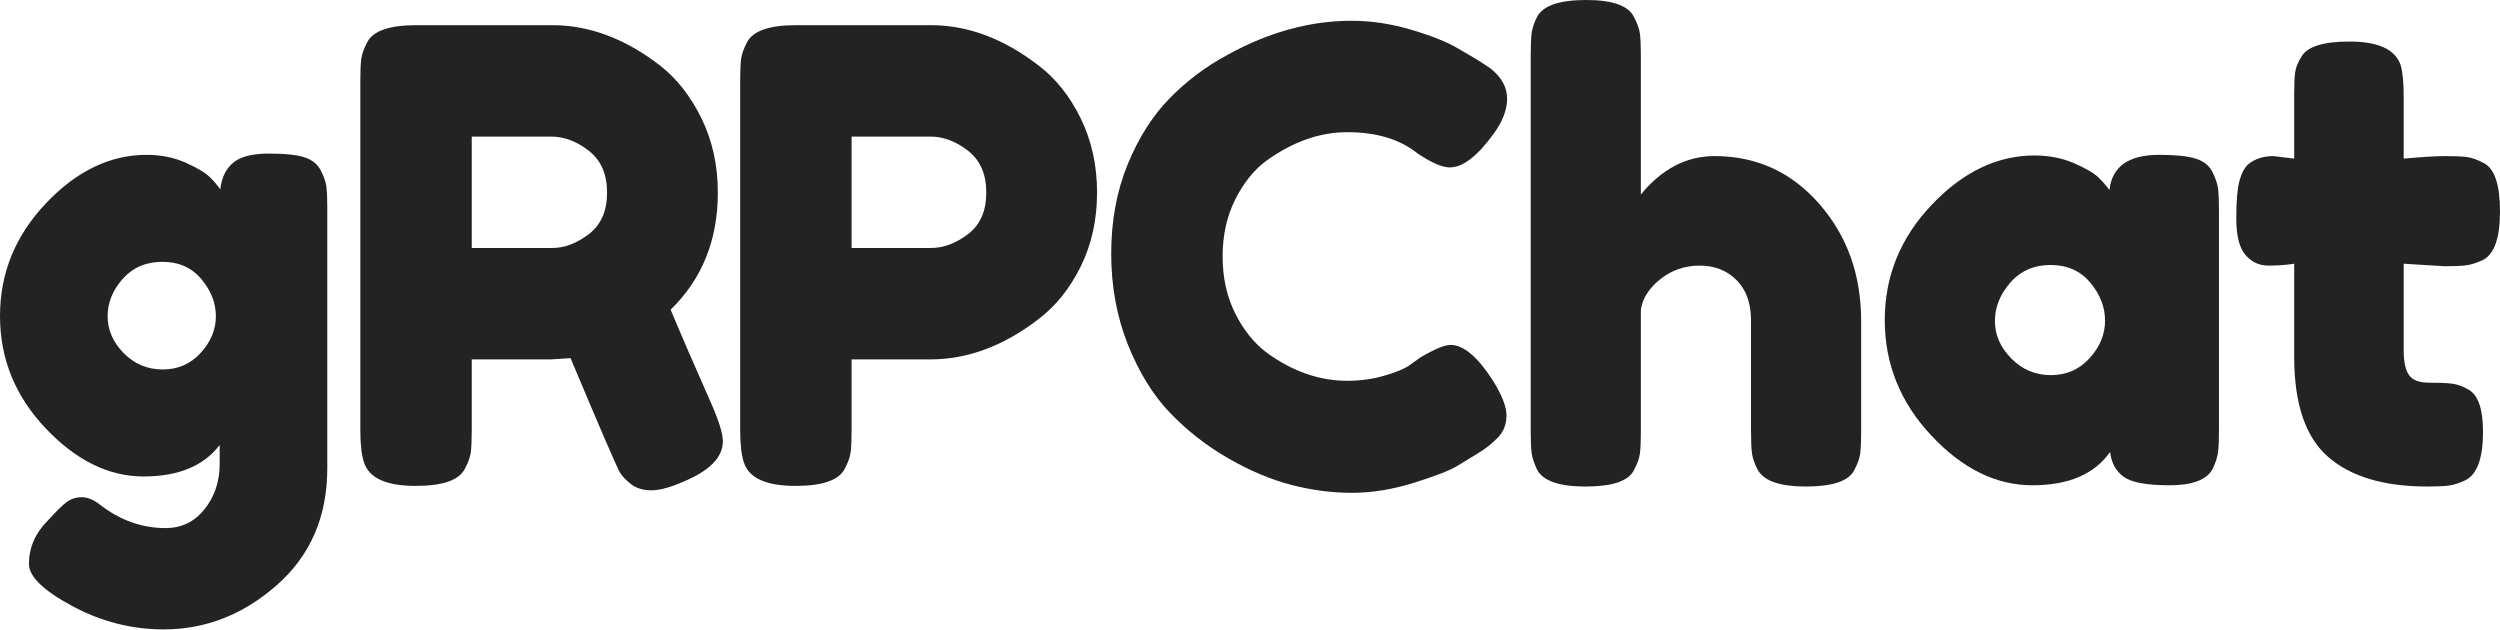
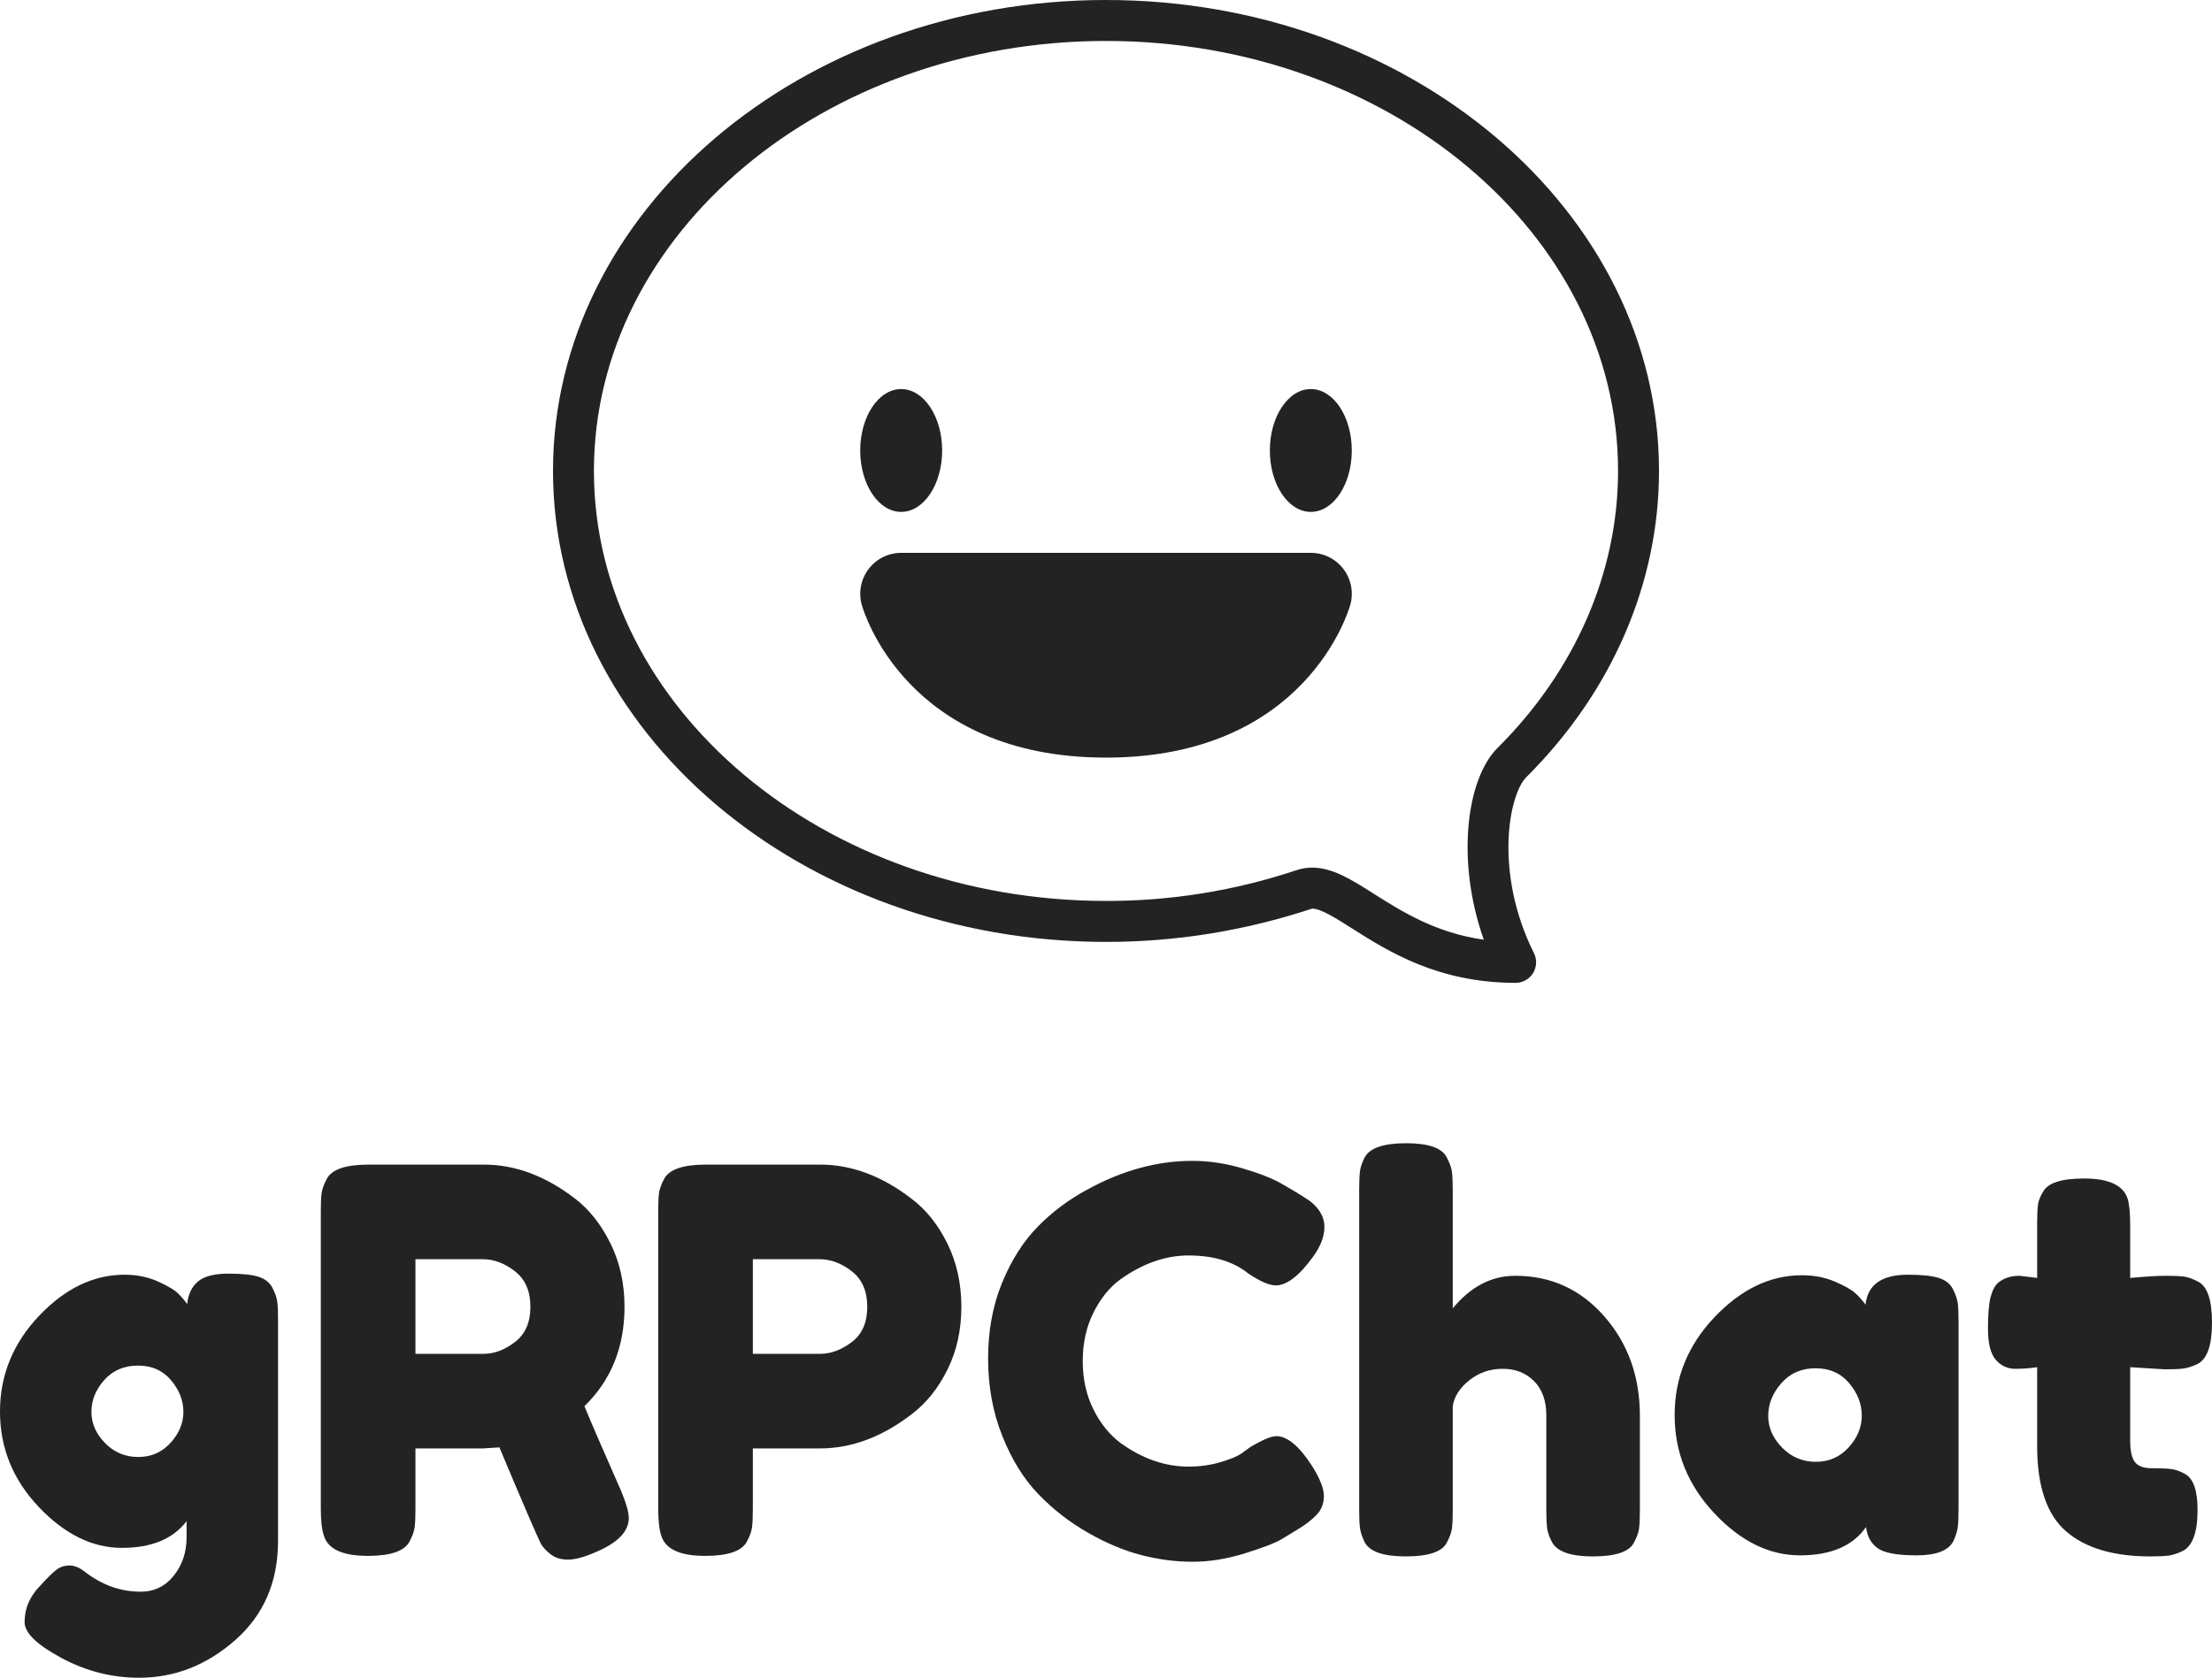
- <svg xmlns="http://www.w3.org/2000/svg" viewBox="-198.6 0 397.2 100" version="1.1" class="jsx-2263963463 artboard-inner" style="width: 480px; height: 120.846px; max-height: 100%;">
-   <g transform="translate(-201.1 77.3) scale(1.388889)" fill="#232323">
+ <svg xmlns="http://www.w3.org/2000/svg" viewBox="-206.85 -213.87 413.7 313.87" version="1.1" class="jsx-2263963463 artboard-inner" style="width: 253.068px; height: 192px; max-height: 100%;">
+   <g transform="translate(-209.35 77.3) scale(1.388889)" fill="#232323">
    <g id="line1">
      <path d="M26.928-4.752L26.928-2.592C26.928-0.576 26.352 1.152 25.200 2.592C24.048 4.032 22.560 4.752 20.736 4.752C18.048 4.752 15.552 3.864 13.248 2.088C12.528 1.512 11.832 1.224 11.160 1.224C10.488 1.224 9.900 1.416 9.396 1.800C8.892 2.184 8.184 2.880 7.272 3.888C5.832 5.328 5.112 6.984 5.112 8.856C5.112 10.296 6.768 11.904 10.080 13.680C13.392 15.456 16.872 16.344 20.520 16.344C25.320 16.344 29.640 14.652 33.480 11.268C37.320 7.884 39.240 3.432 39.240-2.088L39.240-31.896C39.240-33.000 39.204-33.816 39.132-34.344C39.060-34.872 38.844-35.484 38.484-36.180C38.124-36.876 37.512-37.368 36.648-37.656C35.784-37.944 34.416-38.088 32.544-38.088C30.672-38.088 29.316-37.740 28.476-37.044C27.636-36.348 27.144-35.328 27.000-33.984C26.712-34.416 26.316-34.884 25.812-35.388C25.308-35.892 24.384-36.444 23.040-37.044C21.696-37.644 20.208-37.944 18.576-37.944C14.400-37.944 10.560-36.096 7.056-32.400C3.552-28.704 1.800-24.408 1.800-19.512C1.800-14.616 3.540-10.332 7.020-6.660C10.500-2.988 14.232-1.152 18.216-1.152C22.200-1.152 25.104-2.352 26.928-4.752ZM15.948-15.264C14.724-16.512 14.112-17.916 14.112-19.476C14.112-21.036 14.688-22.464 15.840-23.760C16.992-25.056 18.504-25.704 20.376-25.704C22.248-25.704 23.736-25.044 24.840-23.724C25.944-22.404 26.496-20.988 26.496-19.476C26.496-17.964 25.920-16.572 24.768-15.300C23.616-14.028 22.164-13.392 20.412-13.392C18.660-13.392 17.172-14.016 15.948-15.264Z" />
-       <path d="M83.412-8.928C81.204-13.920 79.572-17.688 78.516-20.232C82.116-23.736 83.916-28.200 83.916-33.624C83.916-36.744 83.292-39.576 82.044-42.120C80.796-44.664 79.212-46.680 77.292-48.168C73.308-51.240 69.204-52.776 64.980-52.776L49.428-52.776C46.356-52.776 44.484-52.128 43.812-50.832C43.428-50.112 43.200-49.476 43.128-48.924C43.056-48.372 43.020-47.544 43.020-46.440L43.020-6.480C43.020-4.800 43.164-3.552 43.452-2.736C44.028-0.960 45.996-0.072 49.356-0.072C52.428-0.072 54.300-0.720 54.972-2.016C55.356-2.736 55.584-3.372 55.656-3.924C55.728-4.476 55.764-5.304 55.764-6.408L55.764-14.544L64.836-14.544L67.068-14.688C70.332-6.912 72.204-2.568 72.684-1.656C72.972-1.176 73.416-0.708 74.016-0.252C74.616 0.204 75.384 0.432 76.320 0.432C77.256 0.432 78.492 0.096 80.028-0.576C83.004-1.824 84.492-3.360 84.492-5.184C84.492-5.952 84.132-7.200 83.412-8.928ZM55.764-27.288L55.764-40.032L64.836-40.032C66.324-40.032 67.764-39.492 69.156-38.412C70.548-37.332 71.244-35.736 71.244-33.624C71.244-31.512 70.548-29.928 69.156-28.872C67.764-27.816 66.372-27.288 64.980-27.288Z" />
-       <path d="M127.296-33.624C127.296-36.744 126.672-39.576 125.424-42.120C124.176-44.664 122.568-46.680 120.600-48.168C116.616-51.240 112.512-52.776 108.288-52.776L92.880-52.776C89.808-52.776 87.936-52.128 87.264-50.832C86.880-50.112 86.652-49.476 86.580-48.924C86.508-48.372 86.472-47.544 86.472-46.440L86.472-6.480C86.472-4.800 86.616-3.552 86.904-2.736C87.480-0.960 89.448-0.072 92.808-0.072C95.880-0.072 97.752-0.720 98.424-2.016C98.808-2.736 99.036-3.372 99.108-3.924C99.180-4.476 99.216-5.304 99.216-6.408L99.216-14.544L108.216-14.544C112.488-14.544 116.616-16.080 120.600-19.152C122.568-20.640 124.176-22.644 125.424-25.164C126.672-27.684 127.296-30.504 127.296-33.624ZM112.536-28.872C111.144-27.816 109.728-27.288 108.288-27.288L99.216-27.288L99.216-40.032L108.216-40.032C109.704-40.032 111.144-39.492 112.536-38.412C113.928-37.332 114.624-35.736 114.624-33.624C114.624-31.512 113.928-29.928 112.536-28.872Z" />
-       <path d="M162.972-13.824C162.396-13.440 161.448-13.056 160.128-12.672C158.808-12.288 157.404-12.096 155.916-12.096C152.748-12.096 149.700-13.152 146.772-15.264C145.284-16.368 144.060-17.880 143.100-19.800C142.140-21.720 141.660-23.892 141.660-26.316C141.660-28.740 142.140-30.912 143.100-32.832C144.060-34.752 145.260-36.240 146.700-37.296C149.724-39.456 152.796-40.536 155.916-40.536C159.276-40.536 161.964-39.720 163.980-38.088C165.564-37.032 166.788-36.504 167.652-36.504C169.140-36.504 170.820-37.800 172.692-40.392C173.700-41.784 174.204-43.116 174.204-44.388C174.204-45.660 173.580-46.800 172.332-47.808C171.852-48.144 171.180-48.576 170.316-49.104L168.588-50.112C167.388-50.832 165.624-51.540 163.296-52.236C160.968-52.932 158.676-53.280 156.420-53.280C151.668-53.280 146.940-51.984 142.236-49.392C139.740-48.048 137.520-46.380 135.576-44.388C133.632-42.396 132.036-39.876 130.788-36.828C129.540-33.780 128.916-30.384 128.916-26.640C128.916-22.896 129.552-19.428 130.824-16.236C132.096-13.044 133.716-10.428 135.684-8.388C137.652-6.348 139.872-4.620 142.344-3.204C144.816-1.788 147.216-0.780 149.544-0.180C151.872 0.420 154.176 0.720 156.456 0.720C158.736 0.720 161.100 0.336 163.548-0.432C165.996-1.200 167.616-1.824 168.408-2.304C169.200-2.784 170.028-3.288 170.892-3.816C171.756-4.344 172.512-4.944 173.160-5.616C173.808-6.288 174.132-7.128 174.132-8.136C174.132-9.144 173.604-10.488 172.548-12.168C170.820-14.856 169.212-16.200 167.724-16.200C167.052-16.200 165.900-15.720 164.268-14.760Z" />
-       <path d="M197.928-37.800C194.712-37.800 191.904-36.336 189.504-33.408L189.504-49.320C189.504-50.424 189.468-51.252 189.396-51.804C189.324-52.356 189.096-52.992 188.712-53.712C188.088-55.008 186.264-55.656 183.240-55.656C180.168-55.656 178.296-55.008 177.624-53.712C177.288-53.040 177.084-52.428 177.012-51.876C176.940-51.324 176.904-50.496 176.904-49.392L176.904-6.336C176.904-5.184 176.940-4.344 177.012-3.816C177.084-3.288 177.288-2.664 177.624-1.944C178.296-0.648 180.144 0 183.168 0C186.240 0 188.088-0.624 188.712-1.872C189.096-2.592 189.324-3.228 189.396-3.780C189.468-4.332 189.504-5.160 189.504-6.264L189.504-20.232C189.696-21.528 190.440-22.692 191.736-23.724C193.032-24.756 194.532-25.272 196.236-25.272C197.940-25.272 199.344-24.720 200.448-23.616C201.552-22.512 202.104-20.976 202.104-19.008L202.104-6.408C202.104-5.256 202.140-4.392 202.212-3.816C202.284-3.240 202.512-2.592 202.896-1.872C203.616-0.624 205.440 0 208.368 0C211.440 0 213.288-0.624 213.912-1.872C214.296-2.592 214.524-3.228 214.596-3.780C214.668-4.332 214.704-5.160 214.704-6.264L214.704-18.936C214.704-24.216 213.108-28.680 209.916-32.328C206.724-35.976 202.728-37.800 197.928-37.800Z" />
-       <path d="M243.108-33.912C242.772-34.392 242.340-34.884 241.812-35.388C241.284-35.892 240.348-36.432 239.004-37.008C237.660-37.584 236.172-37.872 234.540-37.872C230.268-37.872 226.344-35.988 222.768-32.220C219.192-28.452 217.404-24.060 217.404-19.044C217.404-14.028 219.180-9.624 222.732-5.832C226.284-2.040 230.136-0.144 234.288-0.144C238.440-0.144 241.404-1.416 243.180-3.960C243.324-2.712 243.840-1.764 244.728-1.116C245.616-0.468 247.368-0.144 249.984-0.144C252.600-0.144 254.244-0.768 254.916-2.016C255.252-2.736 255.456-3.372 255.528-3.924C255.600-4.476 255.636-5.304 255.636-6.408L255.636-31.608C255.636-32.712 255.600-33.540 255.528-34.092C255.456-34.644 255.240-35.280 254.880-36.000C254.520-36.720 253.884-37.224 252.972-37.512C252.060-37.800 250.668-37.944 248.796-37.944C245.292-37.944 243.396-36.600 243.108-33.912ZM231.876-14.652C230.628-15.924 230.004-17.352 230.004-18.936C230.004-20.520 230.592-21.984 231.768-23.328C232.944-24.672 234.480-25.344 236.376-25.344C238.272-25.344 239.784-24.672 240.912-23.328C242.040-21.984 242.604-20.532 242.604-18.972C242.604-17.412 242.016-15.984 240.840-14.688C239.664-13.392 238.188-12.744 236.412-12.744C234.636-12.744 233.124-13.380 231.876-14.652Z" />
-       <path d="M281.448-25.200C282.552-25.200 283.380-25.236 283.932-25.308C284.484-25.380 285.120-25.584 285.840-25.920C287.136-26.592 287.784-28.440 287.784-31.464C287.784-34.536 287.160-36.384 285.912-37.008C285.192-37.392 284.556-37.620 284.004-37.692C283.452-37.764 282.636-37.800 281.556-37.800C280.476-37.800 278.880-37.704 276.768-37.512L276.768-44.568C276.768-46.248 276.648-47.472 276.408-48.240C275.784-50.016 273.840-50.904 270.576-50.904C267.504-50.904 265.656-50.304 265.032-49.104C264.648-48.480 264.420-47.904 264.348-47.376C264.276-46.848 264.240-46.032 264.240-44.928L264.240-37.512L261.864-37.800C260.712-37.800 259.752-37.488 258.984-36.864C258.552-36.480 258.216-35.844 257.976-34.956C257.736-34.068 257.616-32.640 257.616-30.672C257.616-28.704 257.964-27.312 258.660-26.496C259.356-25.680 260.232-25.272 261.288-25.272C262.344-25.272 263.328-25.344 264.240-25.488L264.240-14.832C264.240-9.456 265.536-5.640 268.128-3.384C270.720-1.128 274.512 0 279.504 0C280.560 0 281.364-0.036 281.916-0.108C282.468-0.180 283.104-0.384 283.824-0.720C285.168-1.392 285.840-3.240 285.840-6.264C285.840-8.856 285.288-10.464 284.184-11.088C283.512-11.472 282.876-11.700 282.276-11.772C281.676-11.844 280.812-11.880 279.684-11.880C278.556-11.880 277.788-12.168 277.380-12.744C276.972-13.320 276.768-14.256 276.768-15.552L276.768-25.488Z" />
+       <path d="M85.392-8.928C83.184-13.920 81.552-17.688 80.496-20.232C84.096-23.736 85.896-28.200 85.896-33.624C85.896-36.744 85.272-39.576 84.024-42.120C82.776-44.664 81.192-46.680 79.272-48.168C75.288-51.240 71.184-52.776 66.960-52.776L51.408-52.776C48.336-52.776 46.464-52.128 45.792-50.832C45.408-50.112 45.180-49.476 45.108-48.924C45.036-48.372 45.000-47.544 45.000-46.440L45.000-6.480C45.000-4.800 45.144-3.552 45.432-2.736C46.008-0.960 47.976-0.072 51.336-0.072C54.408-0.072 56.280-0.720 56.952-2.016C57.336-2.736 57.564-3.372 57.636-3.924C57.708-4.476 57.744-5.304 57.744-6.408L57.744-14.544L66.816-14.544L69.048-14.688C72.312-6.912 74.184-2.568 74.664-1.656C74.952-1.176 75.396-0.708 75.996-0.252C76.596 0.204 77.364 0.432 78.300 0.432C79.236 0.432 80.472 0.096 82.008-0.576C84.984-1.824 86.472-3.360 86.472-5.184C86.472-5.952 86.112-7.200 85.392-8.928ZM57.744-27.288L57.744-40.032L66.816-40.032C68.304-40.032 69.744-39.492 71.136-38.412C72.528-37.332 73.224-35.736 73.224-33.624C73.224-31.512 72.528-29.928 71.136-28.872C69.744-27.816 68.352-27.288 66.960-27.288Z" />
+       <path d="M131.256-33.624C131.256-36.744 130.632-39.576 129.384-42.120C128.136-44.664 126.528-46.680 124.560-48.168C120.576-51.240 116.472-52.776 112.248-52.776L96.840-52.776C93.768-52.776 91.896-52.128 91.224-50.832C90.840-50.112 90.612-49.476 90.540-48.924C90.468-48.372 90.432-47.544 90.432-46.440L90.432-6.480C90.432-4.800 90.576-3.552 90.864-2.736C91.440-0.960 93.408-0.072 96.768-0.072C99.840-0.072 101.712-0.720 102.384-2.016C102.768-2.736 102.996-3.372 103.068-3.924C103.140-4.476 103.176-5.304 103.176-6.408L103.176-14.544L112.176-14.544C116.448-14.544 120.576-16.080 124.560-19.152C126.528-20.640 128.136-22.644 129.384-25.164C130.632-27.684 131.256-30.504 131.256-33.624ZM116.496-28.872C115.104-27.816 113.688-27.288 112.248-27.288L103.176-27.288L103.176-40.032L112.176-40.032C113.664-40.032 115.104-39.492 116.496-38.412C117.888-37.332 118.584-35.736 118.584-33.624C118.584-31.512 117.888-29.928 116.496-28.872Z" />
+       <path d="M168.912-13.824C168.336-13.440 167.388-13.056 166.068-12.672C164.748-12.288 163.344-12.096 161.856-12.096C158.688-12.096 155.640-13.152 152.712-15.264C151.224-16.368 150.000-17.880 149.040-19.800C148.080-21.720 147.600-23.892 147.600-26.316C147.600-28.740 148.080-30.912 149.040-32.832C150.000-34.752 151.200-36.240 152.640-37.296C155.664-39.456 158.736-40.536 161.856-40.536C165.216-40.536 167.904-39.720 169.920-38.088C171.504-37.032 172.728-36.504 173.592-36.504C175.080-36.504 176.760-37.800 178.632-40.392C179.640-41.784 180.144-43.116 180.144-44.388C180.144-45.660 179.520-46.800 178.272-47.808C177.792-48.144 177.120-48.576 176.256-49.104L174.528-50.112C173.328-50.832 171.564-51.540 169.236-52.236C166.908-52.932 164.616-53.280 162.360-53.280C157.608-53.280 152.880-51.984 148.176-49.392C145.680-48.048 143.460-46.380 141.516-44.388C139.572-42.396 137.976-39.876 136.728-36.828C135.480-33.780 134.856-30.384 134.856-26.640C134.856-22.896 135.492-19.428 136.764-16.236C138.036-13.044 139.656-10.428 141.624-8.388C143.592-6.348 145.812-4.620 148.284-3.204C150.756-1.788 153.156-0.780 155.484-0.180C157.812 0.420 160.116 0.720 162.396 0.720C164.676 0.720 167.040 0.336 169.488-0.432C171.936-1.200 173.556-1.824 174.348-2.304C175.140-2.784 175.968-3.288 176.832-3.816C177.696-4.344 178.452-4.944 179.100-5.616C179.748-6.288 180.072-7.128 180.072-8.136C180.072-9.144 179.544-10.488 178.488-12.168C176.760-14.856 175.152-16.200 173.664-16.200C172.992-16.200 171.840-15.720 170.208-14.760Z" />
+       <path d="M205.848-37.800C202.632-37.800 199.824-36.336 197.424-33.408L197.424-49.320C197.424-50.424 197.388-51.252 197.316-51.804C197.244-52.356 197.016-52.992 196.632-53.712C196.008-55.008 194.184-55.656 191.160-55.656C188.088-55.656 186.216-55.008 185.544-53.712C185.208-53.040 185.004-52.428 184.932-51.876C184.860-51.324 184.824-50.496 184.824-49.392L184.824-6.336C184.824-5.184 184.860-4.344 184.932-3.816C185.004-3.288 185.208-2.664 185.544-1.944C186.216-0.648 188.064 0 191.088 0C194.160 0 196.008-0.624 196.632-1.872C197.016-2.592 197.244-3.228 197.316-3.780C197.388-4.332 197.424-5.160 197.424-6.264L197.424-20.232C197.616-21.528 198.360-22.692 199.656-23.724C200.952-24.756 202.452-25.272 204.156-25.272C205.860-25.272 207.264-24.720 208.368-23.616C209.472-22.512 210.024-20.976 210.024-19.008L210.024-6.408C210.024-5.256 210.060-4.392 210.132-3.816C210.204-3.240 210.432-2.592 210.816-1.872C211.536-0.624 213.360 0 216.288 0C219.360 0 221.208-0.624 221.832-1.872C222.216-2.592 222.444-3.228 222.516-3.780C222.588-4.332 222.624-5.160 222.624-6.264L222.624-18.936C222.624-24.216 221.028-28.680 217.836-32.328C214.644-35.976 210.648-37.800 205.848-37.800Z" />
+       <path d="M253.008-33.912C252.672-34.392 252.240-34.884 251.712-35.388C251.184-35.892 250.248-36.432 248.904-37.008C247.560-37.584 246.072-37.872 244.440-37.872C240.168-37.872 236.244-35.988 232.668-32.220C229.092-28.452 227.304-24.060 227.304-19.044C227.304-14.028 229.080-9.624 232.632-5.832C236.184-2.040 240.036-0.144 244.188-0.144C248.340-0.144 251.304-1.416 253.080-3.960C253.224-2.712 253.740-1.764 254.628-1.116C255.516-0.468 257.268-0.144 259.884-0.144C262.500-0.144 264.144-0.768 264.816-2.016C265.152-2.736 265.356-3.372 265.428-3.924C265.500-4.476 265.536-5.304 265.536-6.408L265.536-31.608C265.536-32.712 265.500-33.540 265.428-34.092C265.356-34.644 265.140-35.280 264.780-36.000C264.420-36.720 263.784-37.224 262.872-37.512C261.960-37.800 260.568-37.944 258.696-37.944C255.192-37.944 253.296-36.600 253.008-33.912ZM241.776-14.652C240.528-15.924 239.904-17.352 239.904-18.936C239.904-20.520 240.492-21.984 241.668-23.328C242.844-24.672 244.380-25.344 246.276-25.344C248.172-25.344 249.684-24.672 250.812-23.328C251.940-21.984 252.504-20.532 252.504-18.972C252.504-17.412 251.916-15.984 250.740-14.688C249.564-13.392 248.088-12.744 246.312-12.744C244.536-12.744 243.024-13.380 241.776-14.652Z" />
+       <path d="M293.328-25.200C294.432-25.200 295.260-25.236 295.812-25.308C296.364-25.380 297.000-25.584 297.720-25.920C299.016-26.592 299.664-28.440 299.664-31.464C299.664-34.536 299.040-36.384 297.792-37.008C297.072-37.392 296.436-37.620 295.884-37.692C295.332-37.764 294.516-37.800 293.436-37.800C292.356-37.800 290.760-37.704 288.648-37.512L288.648-44.568C288.648-46.248 288.528-47.472 288.288-48.240C287.664-50.016 285.720-50.904 282.456-50.904C279.384-50.904 277.536-50.304 276.912-49.104C276.528-48.480 276.300-47.904 276.228-47.376C276.156-46.848 276.120-46.032 276.120-44.928L276.120-37.512L273.744-37.800C272.592-37.800 271.632-37.488 270.864-36.864C270.432-36.480 270.096-35.844 269.856-34.956C269.616-34.068 269.496-32.640 269.496-30.672C269.496-28.704 269.844-27.312 270.540-26.496C271.236-25.680 272.112-25.272 273.168-25.272C274.224-25.272 275.208-25.344 276.120-25.488L276.120-14.832C276.120-9.456 277.416-5.640 280.008-3.384C282.600-1.128 286.392 0 291.384 0C292.440 0 293.244-0.036 293.796-0.108C294.348-0.180 294.984-0.384 295.704-0.720C297.048-1.392 297.720-3.240 297.720-6.264C297.720-8.856 297.168-10.464 296.064-11.088C295.392-11.472 294.756-11.700 294.156-11.772C293.556-11.844 292.692-11.880 291.564-11.880C290.436-11.880 289.668-12.168 289.260-12.744C288.852-13.320 288.648-14.256 288.648-15.552L288.648-25.488Z" />
+     </g>
+   </g>
+   <g transform="translate(-204.3003 -322.4069) scale(4.086007)" id="logomark">
+     <g fill="#232323">
+       <ellipse cx="40.625" cy="47.188" rx="1.875" ry="2.812" />
+       <ellipse cx="59.375" cy="47.188" rx="1.875" ry="2.812" />
+       <path d="M59.375 51.875h-18.75a1.875 1.875 0 0 0-1.805 2.377c.078.285 2.049 6.998 11.18 6.998 9.133 0 11.102-6.713 11.182-6.998a1.875 1.875 0 0 0-1.807-2.377z" />
+       <path d="M75.312 48.125c0-11.889-11.354-21.562-25.312-21.562s-25.312 9.673-25.312 21.562S36.042 69.688 50 69.688c3.215 0 6.35-.507 9.438-1.525.392 0 1.085.439 1.82.906 1.661 1.053 3.937 2.494 7.493 2.494a.94.94 0 0 0 .839-1.357c-1.816-3.631-1.18-7.234-.345-8.067 3.912-3.896 6.067-8.872 6.067-14.014zM67.92 60.809c-1.424 1.423-1.906 5.16-.628 8.778-2.205-.312-3.748-1.289-5.032-2.102-1.013-.643-1.888-1.198-2.823-1.198-.248 0-.489.041-.718.117a27.283 27.283 0 0 1-8.72 1.408c-12.924 0-23.438-8.831-23.438-19.688S37.076 28.438 50 28.438s23.438 8.831 23.438 19.688c0 4.637-1.959 9.144-5.518 12.683z" />
    </g>
  </g>
</svg>
